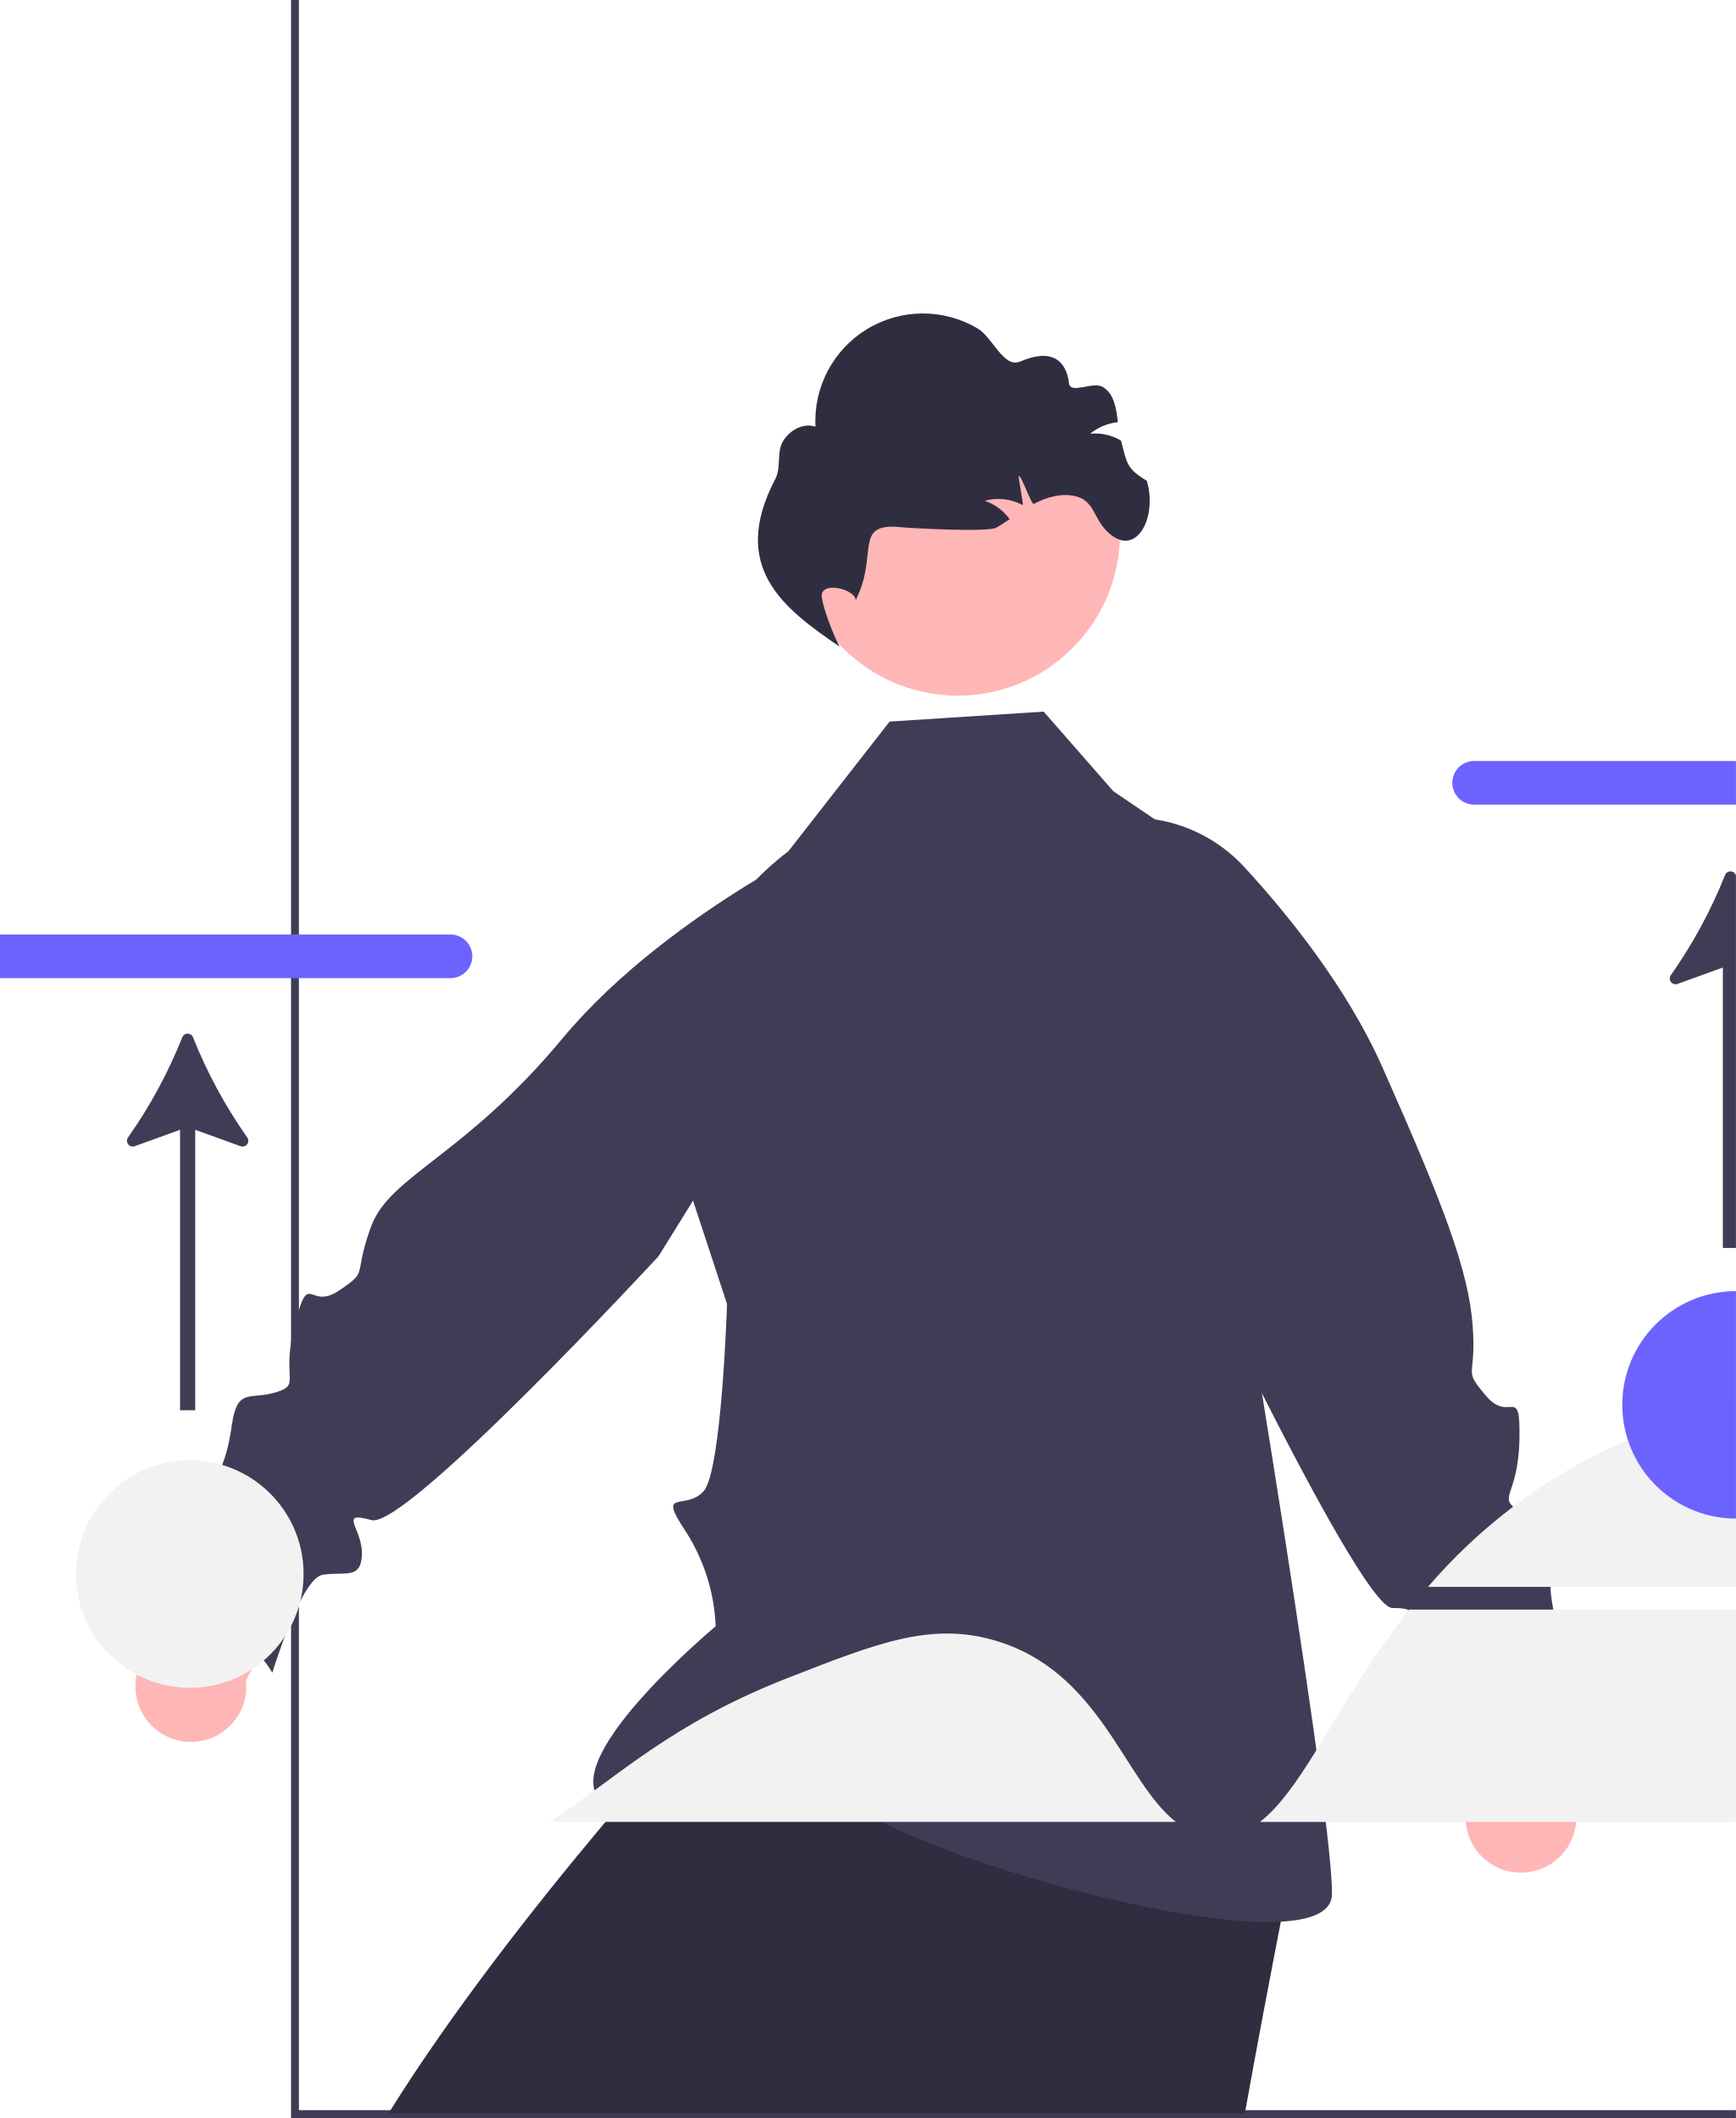
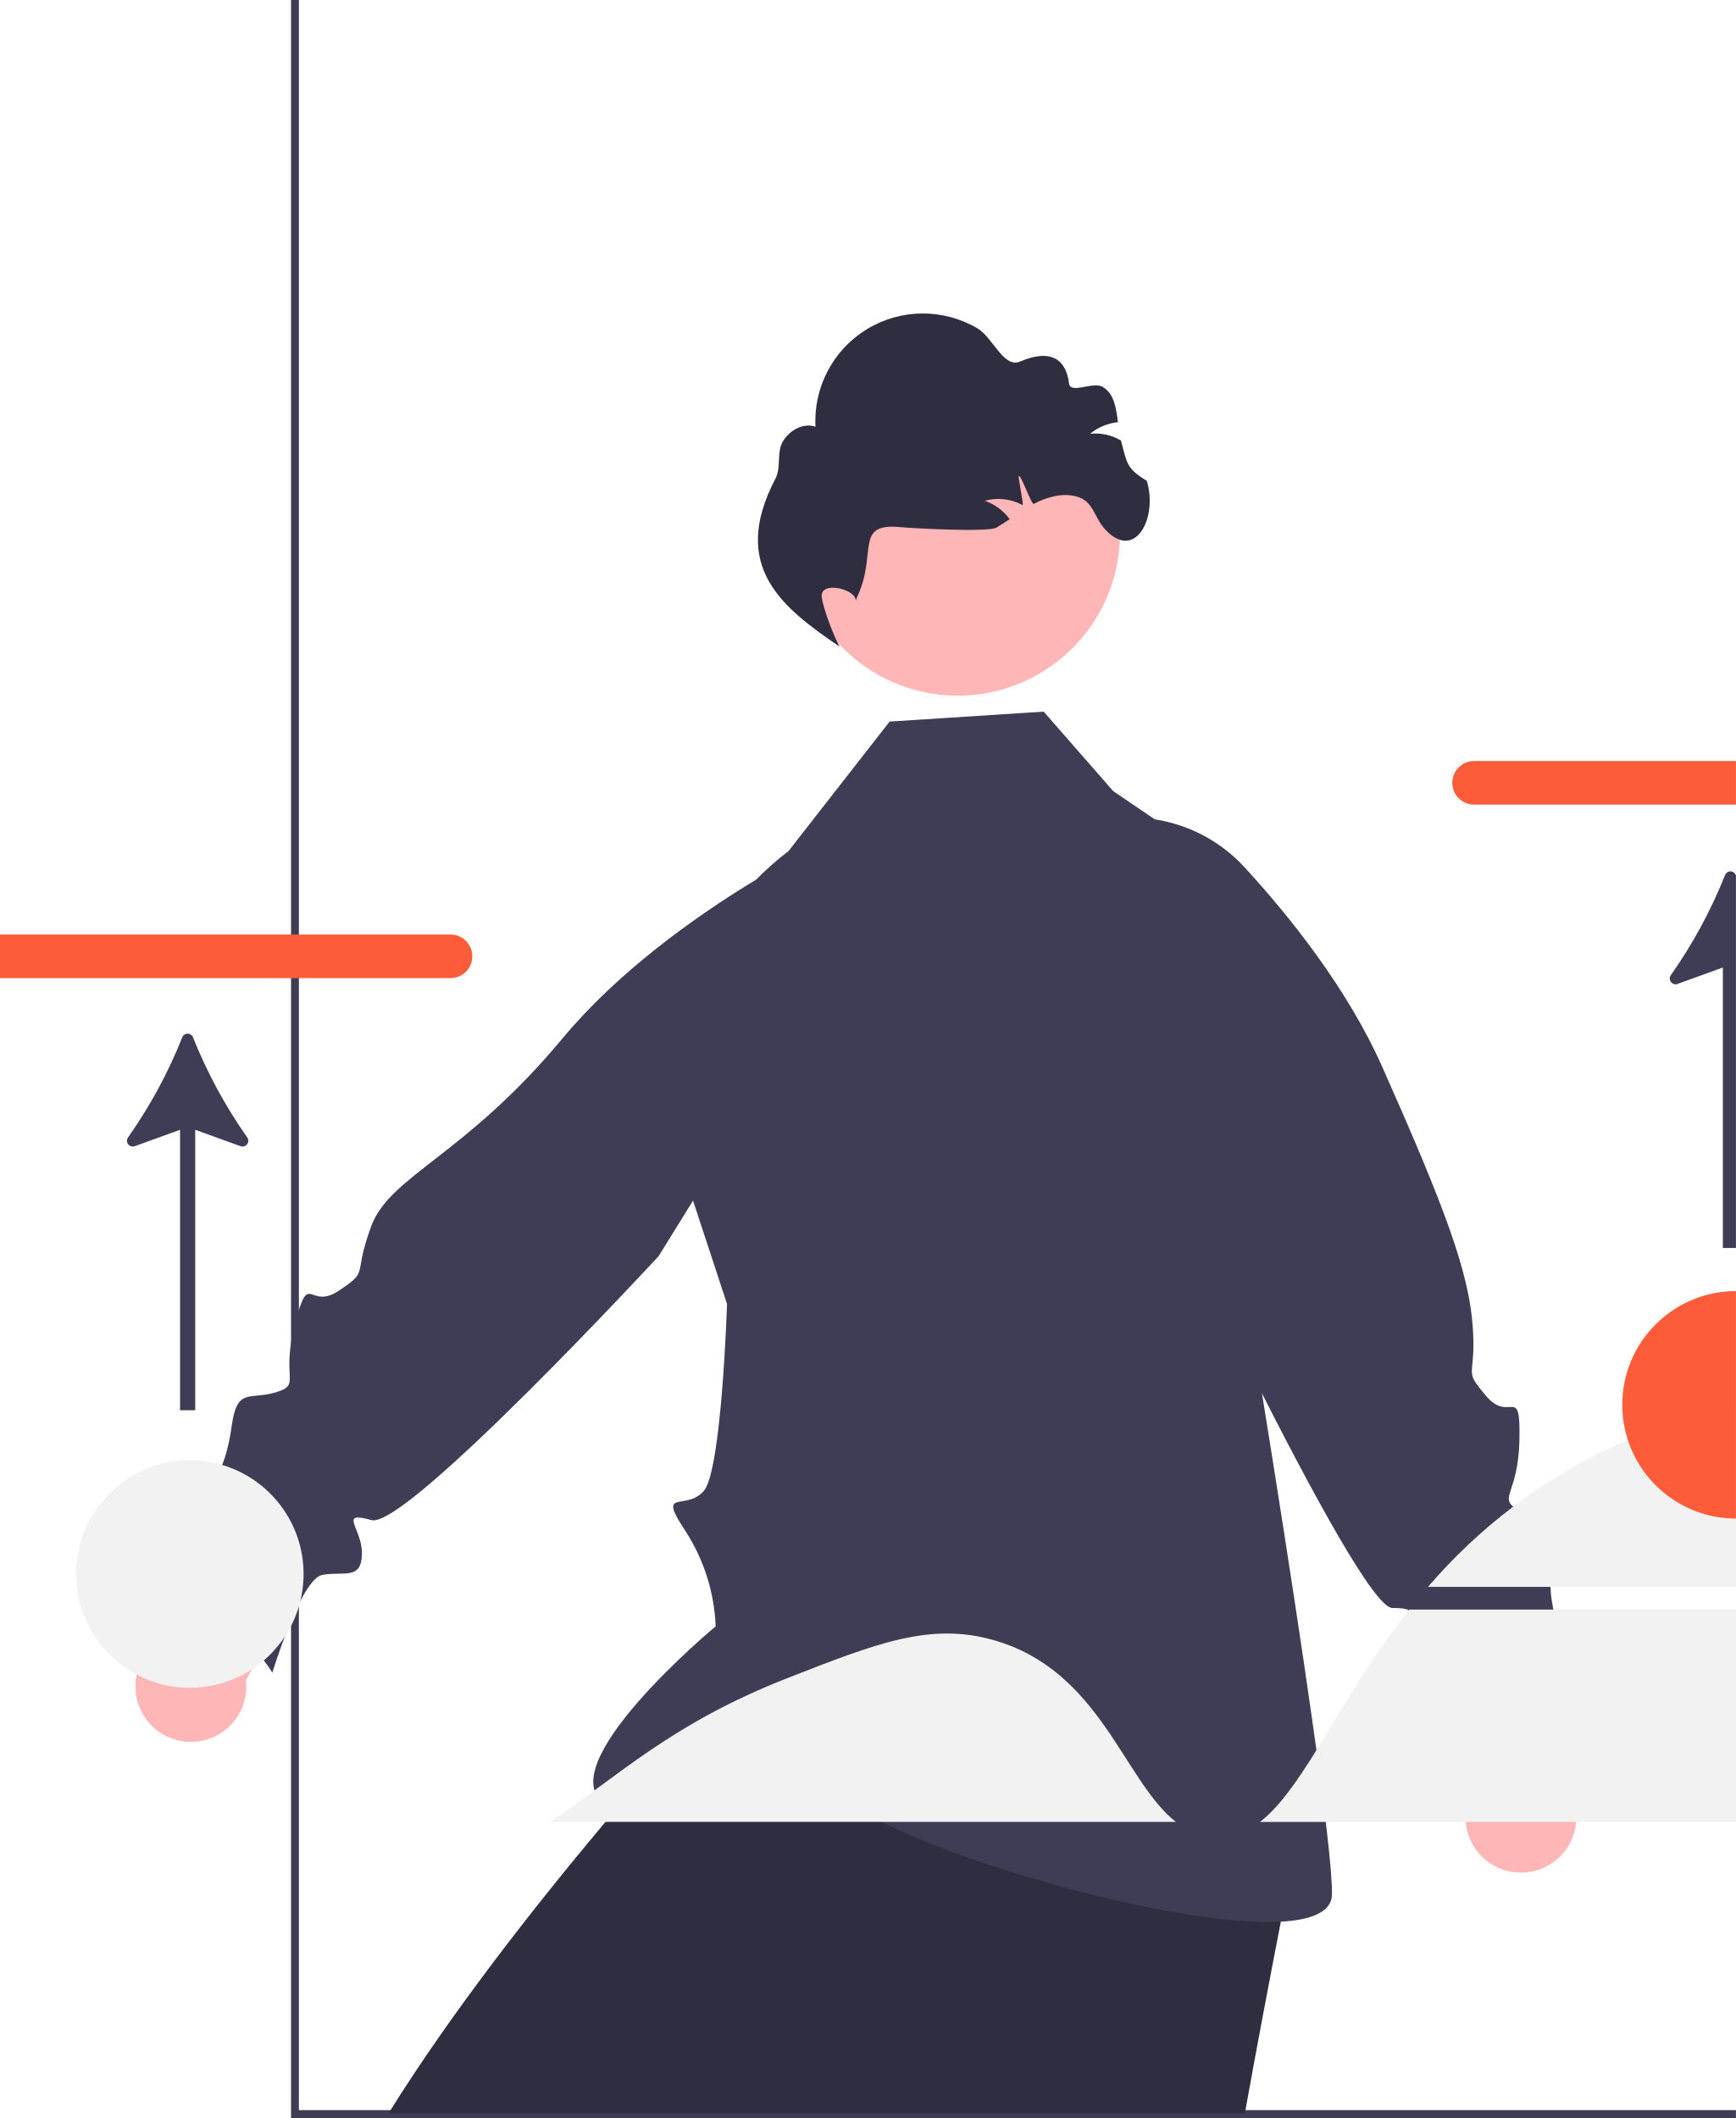
<svg xmlns="http://www.w3.org/2000/svg" id="e69a4524-fc10-4146-87fe-c124a31c737c" data-name="Layer 1" width="441.22" height="538.35" viewBox="0 0 441.22 538.35">
  <polygon points="441.22 536.35 441.22 538.35 73.97 538.35 73.97 0 75.97 0 75.97 536.35 441.22 536.35" fill="#3f3d56" />
  <path d="M707.447,656.16s-1.151,5.868-2.864,14.755c-2.429,12.494-5.952,30.969-8.914,47.535H478.014c15.92-25.635,37.216-52.687,54.161-72.917l1.264-1.516c.548-.646,1.081-1.277,1.614-1.909,6.711-7.932,12.579-14.642,16.959-19.584,0-.014.014-.014.028-.014,5.124-5.77,8.227-9.097,8.227-9.097l5.447,1.586,12.579,3.65,92.571,26.884Z" transform="translate(-379.2667 -181.277)" fill="#2f2e41" />
  <path d="M717.804,662.806c-.42,20.41-106.11-8.85-122.02-23.37-15.91-14.53-47.01,10.1-62.41.63-15.4-9.48,27.79-45.42,27.79-45.42a48.126,48.126,0,0,0-7.58-24.06c-7.58-11.37,0-5.05,4.57-10.35,4.56-5.3,5.9-47.5,5.9-47.5l-10.35-31.49a75.489,75.489,0,0,1,25.98-83.65l25.69-32.91,39.16-2.53,17.69,20.22,35.37,24-6.18,76.64s1.91,11.38,4.71,28.45c1.91,11.66,4.24,25.99,6.65,41.16C710.024,598.296,718.034,651.576,717.804,662.806Z" transform="translate(-379.2667 -181.277)" fill="#3f3d56" />
  <path d="M752.785,637.836,743.725,596.718l22.767-8.453,8.032,43.814a14.095,14.095,0,1,1-21.739,5.758Z" transform="translate(-379.2667 -181.277)" fill="#ffb6b6" />
  <path d="M660.603,389.574l.675-.097a39.04,39.04,0,0,1,34.298,12.235c11.205,12.184,26.068,30.609,35.044,50.808,15.853,35.673,21.922,51.909,22.947,65.738s-2.689,10.628,3.406,17.824,8.784-3.432,8.477,11.191-5.89,14.341-.051,18.08,9.834,1.357,8.477,11.191.231,12.497.487,15.955,8.17,25.814,8.17,25.814-25.276,6.044-35.673,15.853c0,0-.461-24.995-5.506-27.402s-9.834-1.357-8.221-7.734,9.065-9.015.025-9.04-63.359-116.668-63.359-116.668Z" transform="translate(-379.2667 -181.277)" fill="#3f3d56" />
  <circle cx="622.7" cy="316.877" r="41.224" transform="translate(-169.0979 699.5009) rotate(-80.78252)" fill="#ffb6b6" />
  <path d="M670.75,303.482c2.825,9.456-2.891,20.271-10.306,12.663-3.247-3.332-3.106-7.481-7.593-8.681-3.623-.973-7.523.139-10.828,1.893-.59.309-3.232-7.416-3.79-7.081-.368-.246,1.336,7.584.943,7.371a13.099,13.099,0,0,0-9.641-1.084,12.852,12.852,0,0,1,6.351,4.681c-1.106.741-2.227,1.484-3.373,2.143-2.154,1.243-21.802.137-24.28-.111-11.888-1.187-5.995,6.388-10.9,17.282q-.184.409-.372.828l-.189.698c.311-3.07-9.19-5.359-8.639-1.036.391,3.069,3.047,9.89,4.534,12.6-14.253-9.739-28.133-20.17-16.308-42.71,1.517-2.892.232-6.677,1.908-9.497,1.678-2.805,5.175-4.774,8.269-3.704a27.332,27.332,0,0,1,41.147-25.011c3.956,2.322,6.656,10.25,10.885,8.437,8.14-3.489,11.712-.169,12.404,5.535.352,2.899,6.091-.571,8.597.939,2.903,1.753,3.4,5.423,3.836,8.955a13.083,13.083,0,0,0-7.049,2.934,12.802,12.802,0,0,1,7.707,1.653.796.796,0,0,1,.126.072C665.724,299.086,665.567,300.38,670.75,303.482Z" transform="translate(-379.2667 -181.277)" fill="#2f2e41" />
-   <path d="M820.487,374.707v11.09h-66.52a5.545,5.545,0,1,1-.05-11.09Z" transform="translate(-379.2667 -181.277)" fill="#6c63ff" />
+   <path d="M820.487,374.707v11.09h-66.52a5.545,5.545,0,1,1-.05-11.09Z" transform="translate(-379.2667 -181.277)" fill="#fc5c3a" />
  <path d="M442.097,470.373a124.034,124.034,0,0,1-13.783-25.449,1.46,1.46,0,0,0-2.712 0,123.92,123.92,0,0,1-13.78,25.448,1.468,1.468,0,0,0,1.692,2.243l11.515-4.166v71.284h3.855V468.45l11.52,4.167a1.468,1.468,0,0,0,1.692-2.243Z" transform="translate(-379.2667 -181.277)" fill="#3f3d56" />
  <path d="M820.487,403.797v94.69h-3.33v-71.29l-11.51,4.17a1.468,1.468,0,0,1-1.7-2.24,123.999,123.999,0,0,0,13.78-25.45,1.499,1.499,0,0,1,.82-.82,1.449,1.449,0,0,1,1.89.82C820.457,403.717,820.467,403.757,820.487,403.797Z" transform="translate(-379.2667 -181.277)" fill="#3f3d56" />
  <path d="M678.135,644.364c-13.336-10.42-19.117-38.594-46.51-46.258-15.977-4.47-29.451.8-52.041,9.637-29.769,11.645-42.887,24.854-60.506,36.621Z" transform="translate(-379.2667 -181.277)" fill="#f2f2f2" />
  <path d="M820.487,590.397v53.97h-120.97c4.96-3.85,9.42-10.31,14.35-18.25,6.33-10.2,13.45-22.84,23.43-35.52.05-.07.11-.13.16-.2Z" transform="translate(-379.2667 -181.277)" fill="#f2f2f2" />
  <path d="M820.487,538.317v46.3h-78.27a139.979,139.979,0,0,1,21.64-20.37q3.195-2.445,6.54-4.69a141.765,141.765,0,0,1,22.61-12.29A158.056,158.056,0,0,1,820.487,538.317Z" transform="translate(-379.2667 -181.277)" fill="#f2f2f2" />
-   <path d="M820.487,509.447V567.267a28.906,28.906,0,0,1-27.48-20,28.559,28.559,0,0,1-1.41-8.91A28.914,28.914,0,0,1,820.487,509.447Z" transform="translate(-379.2667 -181.277)" fill="#6c63ff" />
-   <path d="M499.307,424.337a5.54,5.54,0,0,1-5.52,5.56h-114.52v-11.09h114.48A5.548,5.548,0,0,1,499.307,424.337Z" transform="translate(-379.2667 -181.277)" fill="#6c63ff" />
+   <path d="M820.487,509.447V567.267a28.906,28.906,0,0,1-27.48-20,28.559,28.559,0,0,1-1.41-8.91A28.914,28.914,0,0,1,820.487,509.447Z" transform="translate(-379.2667 -181.277)" fill="#fc5c3a" />
+   <path d="M499.307,424.337a5.54,5.54,0,0,1-5.52,5.56h-114.52v-11.09h114.48A5.548,5.548,0,0,1,499.307,424.337Z" transform="translate(-379.2667 -181.277)" fill="#fc5c3a" />
  <path d="M441.787,608.357l19.906-37.102L442.085,556.927l-19.65,39.975a14.095,14.095,0,1,0,19.352,11.455Z" transform="translate(-379.2667 -181.277)" fill="#ffb6b6" />
  <path d="M606.719,403.718l-.623-.277a39.04,39.04,0,0,0-36.333,2.442c-14.098,8.676-33.413,22.362-47.546,39.356-24.961,30.014-43.9,34.81-48.648,47.838s-.304,10.958-8.127,16.225-7.519-5.692-11.202,8.463,1.766,15.403-4.87,17.412-9.832-1.37-11.202,8.463-3.622,11.963-4.809,15.22-14.885,22.617-14.885,22.617,22.678,12.693,30.014,24.961c0,0,7.244-23.926,12.754-24.87s9.832,1.37,10.015-5.205-6.271-11.141,2.435-8.706,72.956-67.07,72.956-67.07Z" transform="translate(-379.2667 -181.277)" fill="#3f3d56" />
  <circle cx="427.513" cy="581.355" r="28.912" transform="translate(-547.0133 808.008) rotate(-88.09296)" fill="#f2f2f2" />
</svg>
